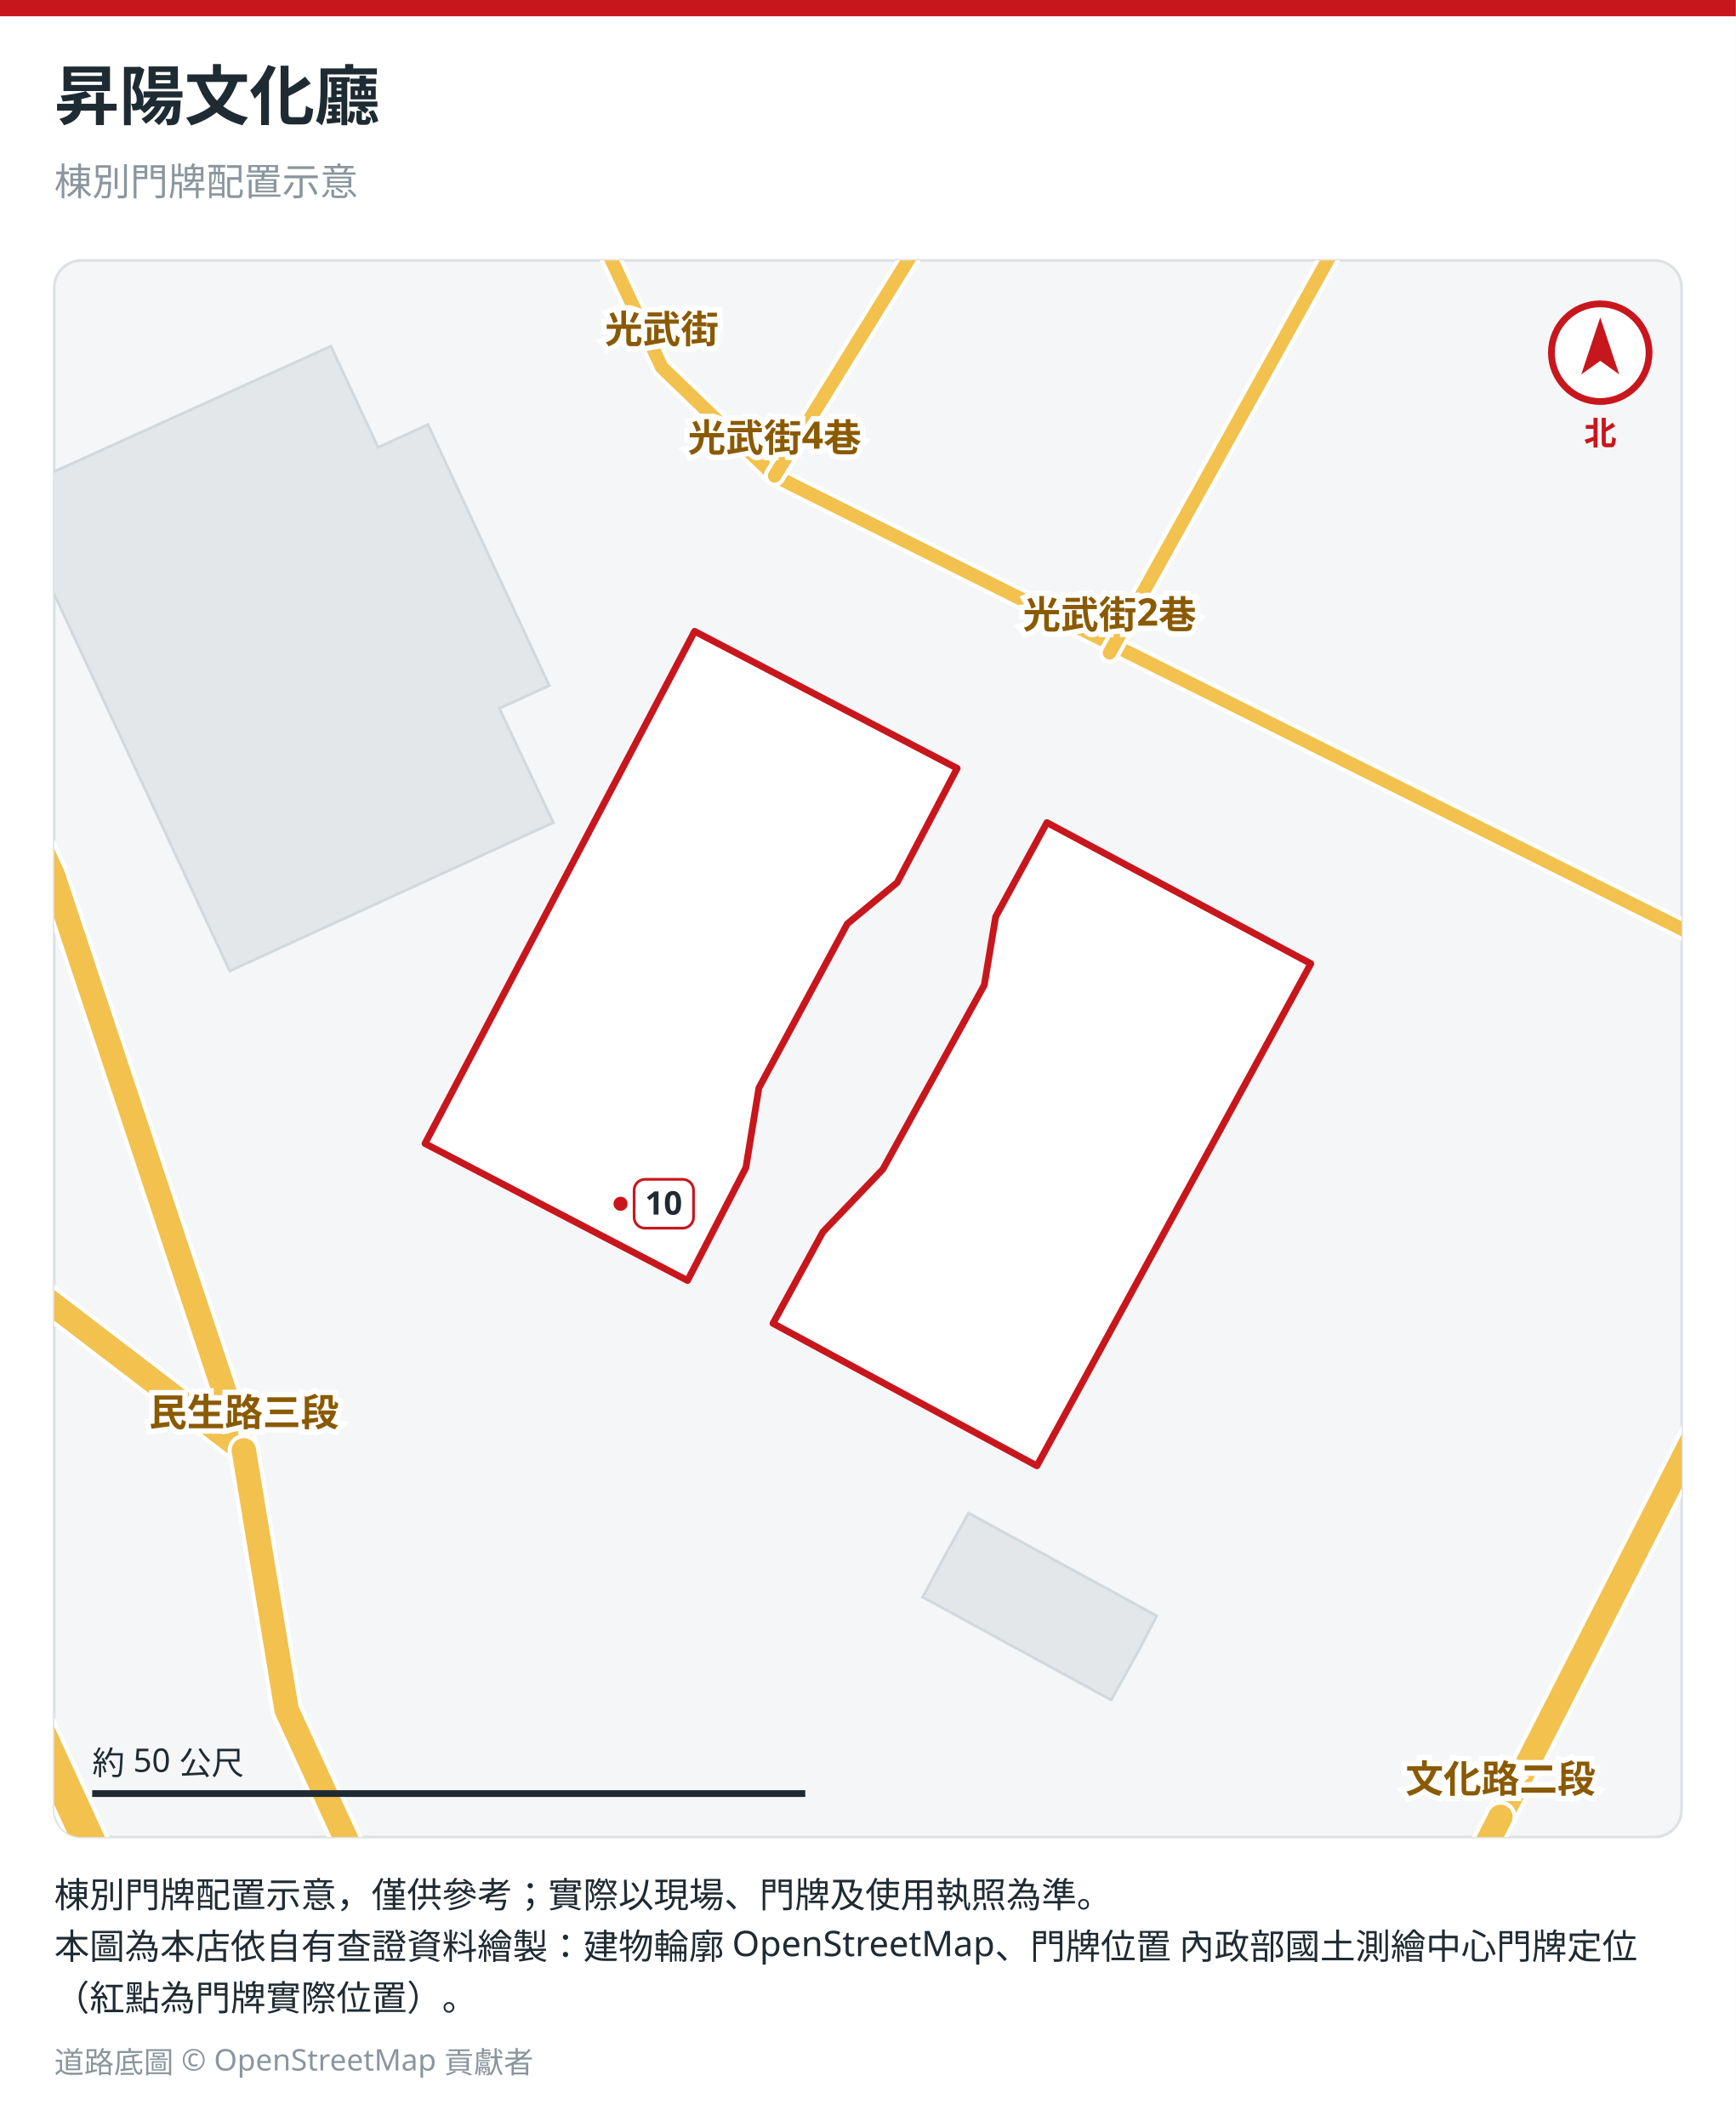
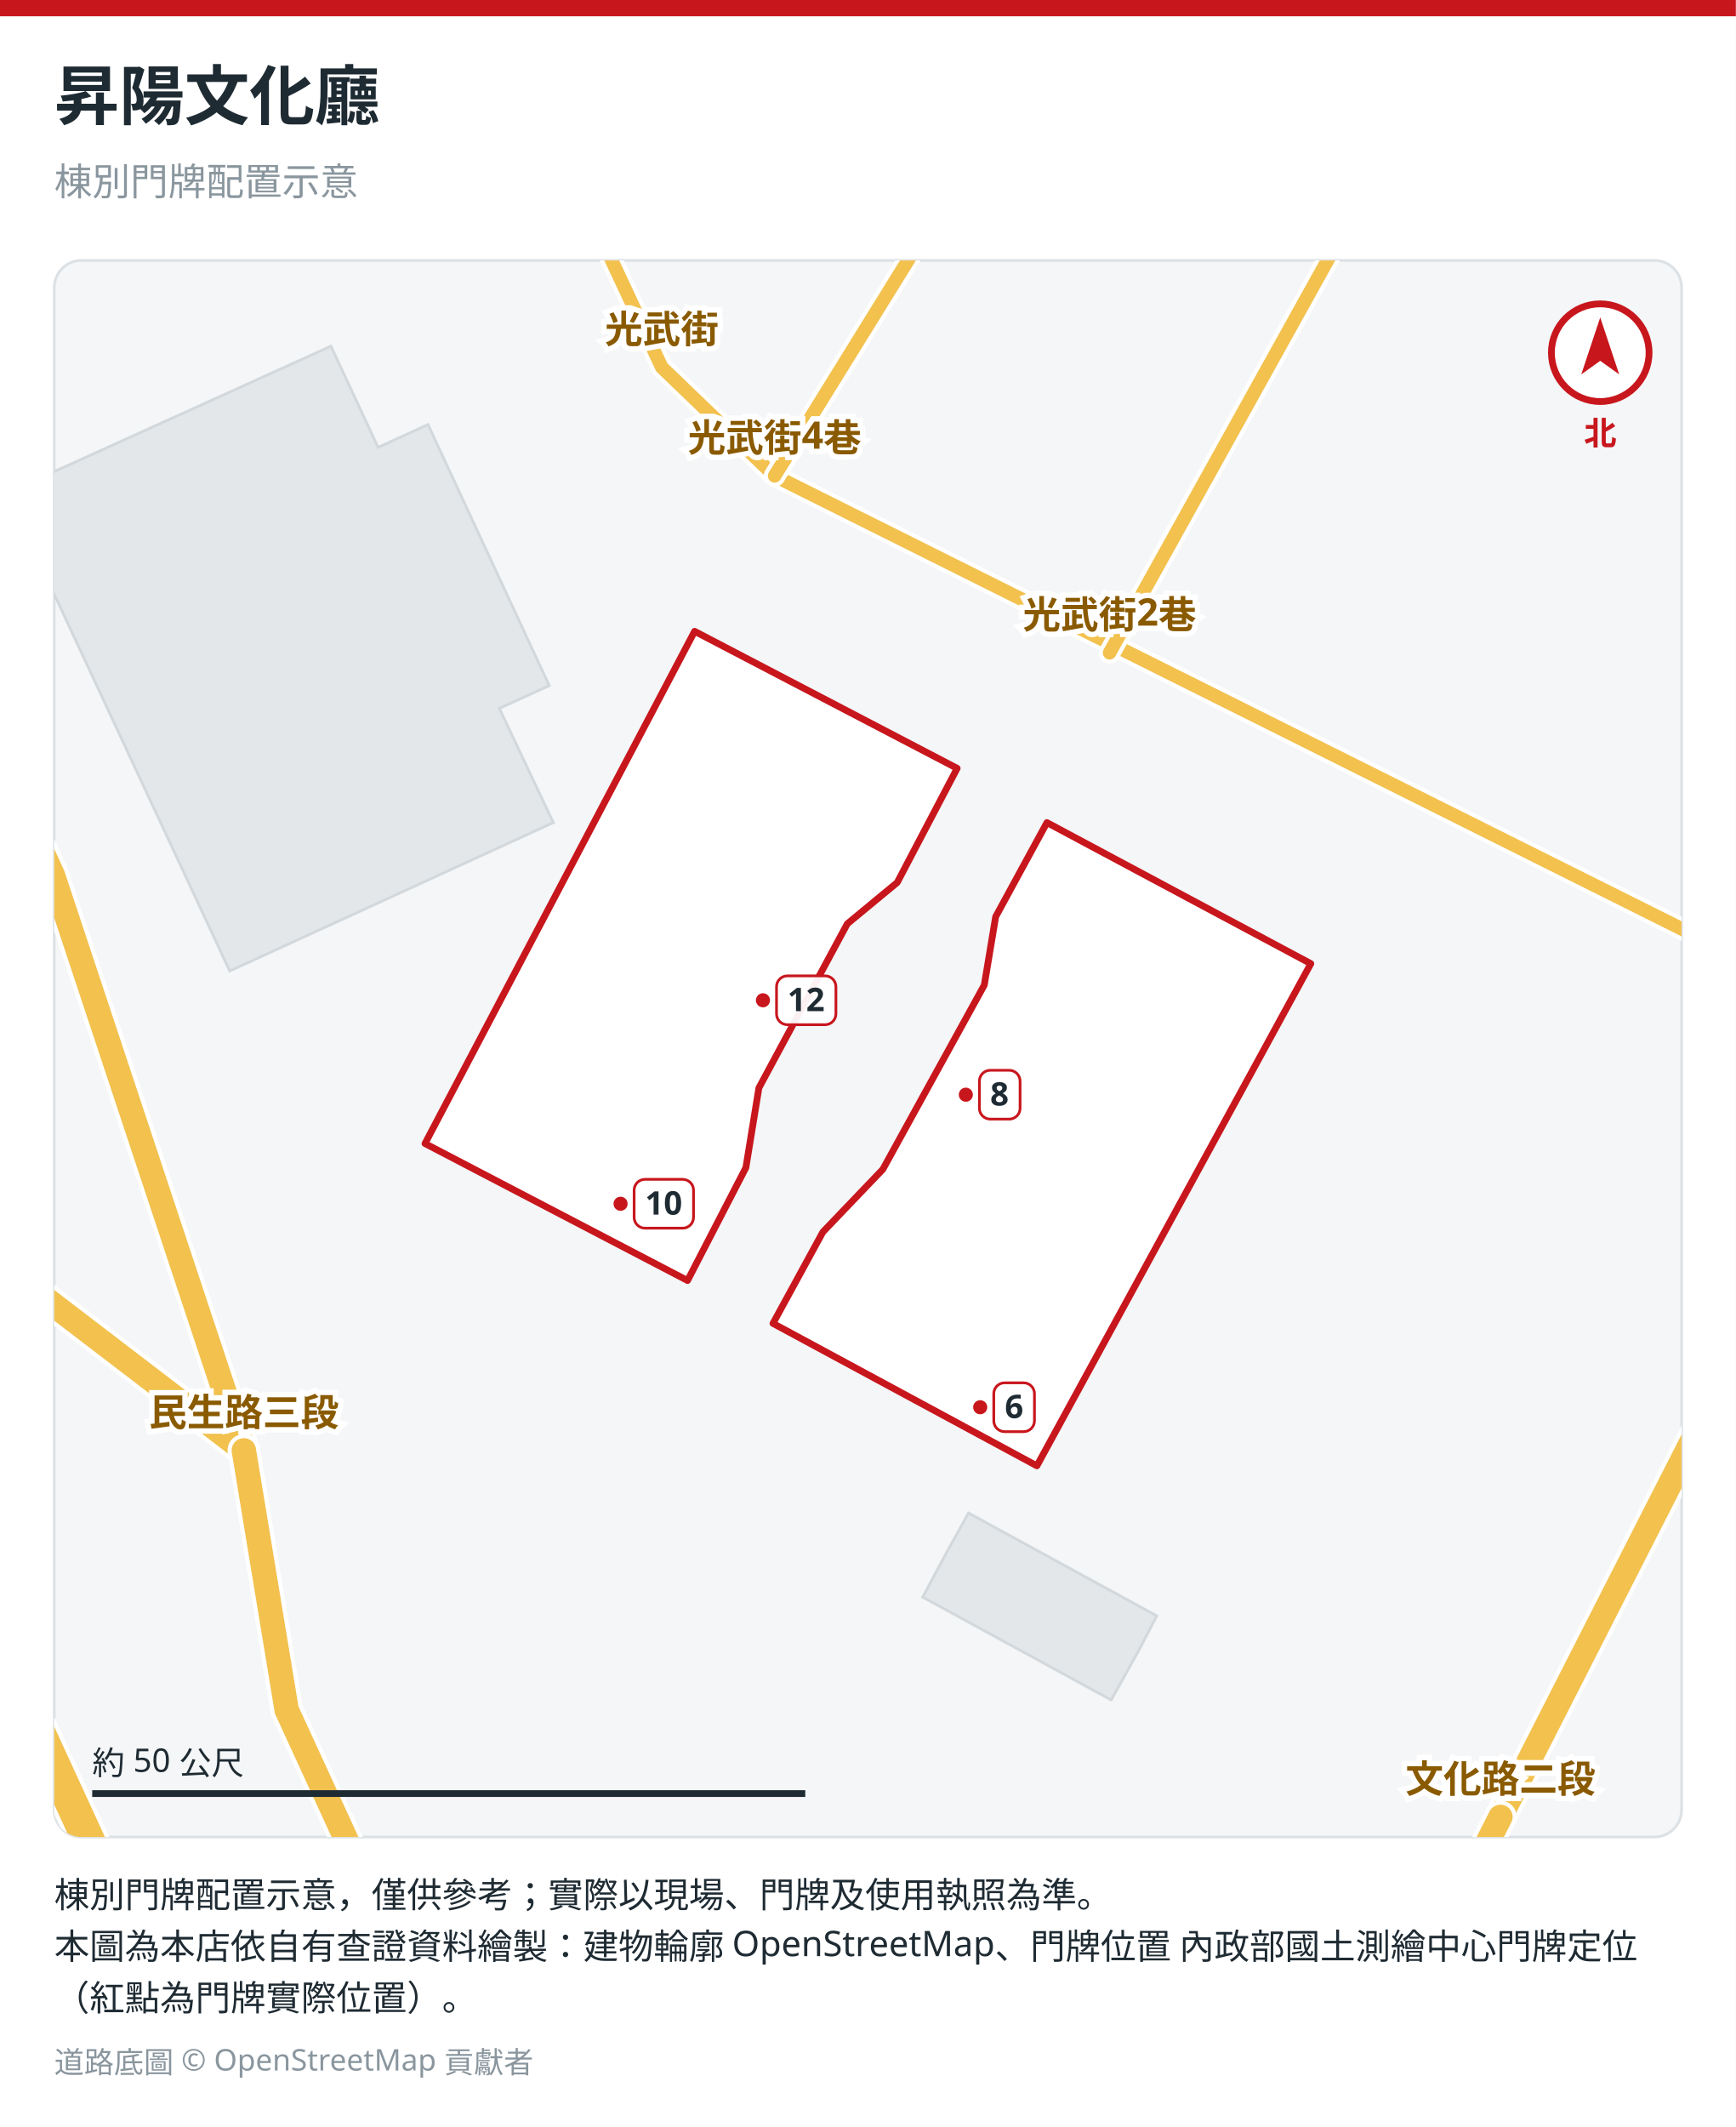
<svg xmlns="http://www.w3.org/2000/svg" viewBox="0 0 640 784" preserveAspectRatio="xMidYMin meet" style="width:100%;height:auto;max-width:1280px" font-family="Noto Sans TC, Microsoft JhengHei, PingFang TC, sans-serif">
  <rect width="100%" height="100%" fill="#FFFFFF" />
  <rect width="100%" height="6" fill="#C8161D" />
  <text x="20" y="44" font-size="24" font-weight="700" fill="#1F2B33">昇陽文化廳</text>
  <text x="20" y="72" font-size="14" fill="#8A969E">棟別門牌配置示意</text>
  <defs>
    <clipPath id="c">
      <rect x="20.0" y="96.0" width="600.0" height="581.1" rx="10" />
    </clipPath>
  </defs>
  <rect x="20.0" y="96.0" width="600.0" height="581.1" rx="10" fill="#F4F6F7" stroke="#DCE1E5" />
  <g clip-path="url(#c)">
    <path d="M2.6,181.7 L122.0,127.6 L139.4,164.9 L157.8,156.5 L202.5,252.7 L184.1,261.1 L204.0,303.2 L84.7,357.9 Z" fill="#E3E7EA" stroke="#D2D8DC" stroke-width="1" />
    <path d="M677.8,859.0 L797.7,872.7 L795.1,889.5 L792.5,908.4 L840.9,918.4 L827.2,963.1 L822.5,1008.9 L816.7,1066.2 L797.2,1081.5 L769.9,1075.7 L765.7,1103.0 L764.1,1114.6 L637.4,1093.0 L665.2,932.1 L674.7,876.9 Z" fill="#E3E7EA" stroke="#D2D8DC" stroke-width="1" />
    <path d="M1297.8,1185.6 L797.2,1081.5 L769.9,1075.7 L765.7,1103.0 L764.1,1114.6 L637.4,1093.0 L665.2,932.1 L674.7,876.9 L677.8,859.0 L797.7,872.7 L795.1,889.5 L792.5,908.4 L840.9,918.4 L1321.5,1016.2 Z" fill="#E3E7EA" stroke="#D2D8DC" stroke-width="1" />
    <path d="M357.1,557.7 L349.2,571.9 L340.2,588.7 L409.7,626.6 L420.2,607.7 L426.5,595.6 Z" fill="#E3E7EA" stroke="#D2D8DC" stroke-width="1" />
    <path d="M168.8,974.7 L-485.9,-450.4" fill="none" stroke="#FFFFFF" stroke-width="15" stroke-linecap="round" stroke-linejoin="round" />
    <path d="M168.8,974.7 L-485.9,-450.4" fill="none" stroke="#F2C14E" stroke-width="12" stroke-linecap="round" stroke-linejoin="round" />
    <path d="M702.6,383.6 L285.6,175.4 L244.0,135.4 L-1352.5,-3273.7 L-1492.4,-3602.9" fill="none" stroke="#FFFFFF" stroke-width="8" stroke-linecap="round" stroke-linejoin="round" />
    <path d="M702.6,383.6 L285.6,175.4 L244.0,135.4 L-1352.5,-3273.7 L-1492.4,-3602.9" fill="none" stroke="#F2C14E" stroke-width="5" stroke-linecap="round" stroke-linejoin="round" />
    <path d="M884.5,-615.0 L409.1,240.6" fill="none" stroke="#FFFFFF" stroke-width="8" stroke-linecap="round" stroke-linejoin="round" />
    <path d="M884.5,-615.0 L409.1,240.6" fill="none" stroke="#F2C14E" stroke-width="5" stroke-linecap="round" stroke-linejoin="round" />
    <path d="M-228.2,-212.2 L-3.7,-205.3 L75.7,-225.8 L116.8,-202.2 L636.3,-168.0" fill="none" stroke="#FFFFFF" stroke-width="8" stroke-linecap="round" stroke-linejoin="round" />
    <path d="M-228.2,-212.2 L-3.7,-205.3 L75.7,-225.8 L116.8,-202.2 L636.3,-168.0" fill="none" stroke="#F2C14E" stroke-width="5" stroke-linecap="round" stroke-linejoin="round" />
    <path d="M89.9,534.6 L19.5,322.6 L-302.3,-379.4" fill="none" stroke="#FFFFFF" stroke-width="12" stroke-linecap="round" stroke-linejoin="round" />
    <path d="M89.9,534.6 L19.5,322.6 L-302.3,-379.4" fill="none" stroke="#F2C14E" stroke-width="9" stroke-linecap="round" stroke-linejoin="round" />
    <path d="M510.6,939.5 L957.1,81.8" fill="none" stroke="#FFFFFF" stroke-width="12" stroke-linecap="round" stroke-linejoin="round" />
    <path d="M510.6,939.5 L957.1,81.8" fill="none" stroke="#F2C14E" stroke-width="9" stroke-linecap="round" stroke-linejoin="round" />
    <path d="M351.8,-629.2 L418.6,-510.3 L401.8,-12.3 L285.6,175.4" fill="none" stroke="#FFFFFF" stroke-width="8" stroke-linecap="round" stroke-linejoin="round" />
    <path d="M351.8,-629.2 L418.6,-510.3 L401.8,-12.3 L285.6,175.4" fill="none" stroke="#F2C14E" stroke-width="5" stroke-linecap="round" stroke-linejoin="round" />
    <path d="M590.0,785.9 L988.1,835.9 L1472.4,864.3" fill="none" stroke="#FFFFFF" stroke-width="8" stroke-linecap="round" stroke-linejoin="round" />
    <path d="M590.0,785.9 L988.1,835.9 L1472.4,864.3" fill="none" stroke="#F2C14E" stroke-width="5" stroke-linecap="round" stroke-linejoin="round" />
    <path d="M-527.9,-162.2 L-193.5,564.5 L-34.7,867.4" fill="none" stroke="#FFFFFF" stroke-width="12" stroke-linecap="round" stroke-linejoin="round" />
    <path d="M-527.9,-162.2 L-193.5,564.5 L-34.7,867.4" fill="none" stroke="#F2C14E" stroke-width="9" stroke-linecap="round" stroke-linejoin="round" />
    <path d="M2064.5,3978.9 L1566.5,3250.1 L739.9,1980.7 L419.6,1454.8 L168.8,974.7" fill="none" stroke="#FFFFFF" stroke-width="15" stroke-linecap="round" stroke-linejoin="round" />
    <path d="M2064.5,3978.9 L1566.5,3250.1 L739.9,1980.7 L419.6,1454.8 L168.8,974.7" fill="none" stroke="#F2C14E" stroke-width="12" stroke-linecap="round" stroke-linejoin="round" />
    <path d="M1636.5,-1446.9 L873.5,41.3" fill="none" stroke="#FFFFFF" stroke-width="12" stroke-linecap="round" stroke-linejoin="round" />
    <path d="M1636.5,-1446.9 L873.5,41.3" fill="none" stroke="#F2C14E" stroke-width="9" stroke-linecap="round" stroke-linejoin="round" />
    <path d="M89.9,534.6 L5.3,469.9 L-250.3,-72.3" fill="none" stroke="#FFFFFF" stroke-width="12" stroke-linecap="round" stroke-linejoin="round" />
    <path d="M89.9,534.6 L5.3,469.9 L-250.3,-72.3" fill="none" stroke="#F2C14E" stroke-width="9" stroke-linecap="round" stroke-linejoin="round" />
    <path d="M-250.3,-72.3 L-339.7,-306.8 L-687.3,-1019.9" fill="none" stroke="#FFFFFF" stroke-width="12" stroke-linecap="round" stroke-linejoin="round" />
    <path d="M-250.3,-72.3 L-339.7,-306.8 L-687.3,-1019.9" fill="none" stroke="#F2C14E" stroke-width="9" stroke-linecap="round" stroke-linejoin="round" />
    <path d="M328.2,1114.6 L105.7,630.3 L89.9,534.6" fill="none" stroke="#FFFFFF" stroke-width="12" stroke-linecap="round" stroke-linejoin="round" />
    <path d="M328.2,1114.6 L105.7,630.3 L89.9,534.6" fill="none" stroke="#F2C14E" stroke-width="9" stroke-linecap="round" stroke-linejoin="round" />
    <path d="M873.5,41.3 L553.2,669.7" fill="none" stroke="#FFFFFF" stroke-width="12" stroke-linecap="round" stroke-linejoin="round" />
    <path d="M873.5,41.3 L553.2,669.7" fill="none" stroke="#F2C14E" stroke-width="9" stroke-linecap="round" stroke-linejoin="round" />
    <path d="M957.1,81.8 L873.5,41.3" fill="none" stroke="#FFFFFF" stroke-width="8" stroke-linecap="round" stroke-linejoin="round" />
    <path d="M957.1,81.8 L873.5,41.3" fill="none" stroke="#F2C14E" stroke-width="5" stroke-linecap="round" stroke-linejoin="round" />
    <path d="M553.2,669.7 L328.2,1114.6" fill="none" stroke="#FFFFFF" stroke-width="12" stroke-linecap="round" stroke-linejoin="round" />
    <path d="M553.2,669.7 L328.2,1114.6" fill="none" stroke="#F2C14E" stroke-width="9" stroke-linecap="round" stroke-linejoin="round" />
    <path d="M379.2,1199.2 L510.6,939.5" fill="none" stroke="#FFFFFF" stroke-width="12" stroke-linecap="round" stroke-linejoin="round" />
    <path d="M379.2,1199.2 L510.6,939.5" fill="none" stroke="#F2C14E" stroke-width="9" stroke-linecap="round" stroke-linejoin="round" />
    <path d="M-34.7,867.4 L86.3,1006.8 L235.6,1309.7" fill="none" stroke="#FFFFFF" stroke-width="12" stroke-linecap="round" stroke-linejoin="round" />
    <path d="M-34.7,867.4 L86.3,1006.8 L235.6,1309.7" fill="none" stroke="#F2C14E" stroke-width="9" stroke-linecap="round" stroke-linejoin="round" />
    <path d="M285.0,487.8 L382.3,540.3 L483.3,355.2 L386.0,303.2 L367.1,337.9 L362.9,363.1 L325.5,431.0 L303.4,454.1 Z" fill="#FFFFFF" stroke="#C8161D" stroke-width="2.5" stroke-linejoin="round" />
    <path d="M156.7,421.5 L253.5,472.0 L275.0,430.4 L279.8,401.0 L312.4,340.5 L330.8,325.3 L352.9,283.2 L256.1,232.7 Z" fill="#FFFFFF" stroke="#C8161D" stroke-width="2.5" stroke-linejoin="round" />
  </g>
  <text x="244.0" y="126.4" font-size="14" font-weight="700" fill="#8A5A00" text-anchor="middle" stroke="#FFFFFF" stroke-width="4" paint-order="stroke">光武街</text>
  <text x="409.1" y="231.6" font-size="14" font-weight="700" fill="#8A5A00" text-anchor="middle" stroke="#FFFFFF" stroke-width="4" paint-order="stroke">光武街2巷</text>
  <text x="89.9" y="525.6" font-size="14" font-weight="700" fill="#8A5A00" text-anchor="middle" stroke="#FFFFFF" stroke-width="4" paint-order="stroke">民生路三段</text>
  <text x="285.6" y="166.4" font-size="14" font-weight="700" fill="#8A5A00" text-anchor="middle" stroke="#FFFFFF" stroke-width="4" paint-order="stroke">光武街4巷</text>
  <text x="553.2" y="660.7" font-size="14" font-weight="700" fill="#8A5A00" text-anchor="middle" stroke="#FFFFFF" stroke-width="4" paint-order="stroke">文化路二段</text>
  <circle cx="228.8" cy="443.7" r="3.2" fill="#C8161D" stroke="#FFFFFF" stroke-width="1.2" />
+   <circle cx="281.3" cy="368.7" r="3.2" fill="#C8161D" stroke="#FFFFFF" stroke-width="1.2" />
+   <circle cx="356.1" cy="403.5" r="3.2" fill="#C8161D" stroke="#FFFFFF" stroke-width="1.2" />
+   <circle cx="361.4" cy="518.7" r="3.2" fill="#C8161D" stroke="#FFFFFF" stroke-width="1.2" />
  <rect x="233.8" y="434.7" width="21.9" height="18.0" rx="4" fill="#FFFFFF" fill-opacity="0.94" stroke="#C8161D" stroke-width="1" />
  <text x="244.7" y="447.7" font-size="12" font-weight="700" fill="#1F2B33" text-anchor="middle">10</text>
+   <rect x="286.3" y="359.7" width="21.9" height="18.0" rx="4" fill="#FFFFFF" fill-opacity="0.94" stroke="#C8161D" stroke-width="1" />
+   <text x="297.2" y="372.7" font-size="12" font-weight="700" fill="#1F2B33" text-anchor="middle">12</text>
+   <rect x="361.1" y="394.5" width="15.0" height="18.0" rx="4" fill="#FFFFFF" fill-opacity="0.94" stroke="#C8161D" stroke-width="1" />
+   <text x="368.5" y="407.5" font-size="12" font-weight="700" fill="#1F2B33" text-anchor="middle">8</text>
+   <rect x="366.4" y="509.7" width="15.0" height="18.0" rx="4" fill="#FFFFFF" fill-opacity="0.94" stroke="#C8161D" stroke-width="1" />
+   <text x="373.9" y="522.7" font-size="12" font-weight="700" fill="#1F2B33" text-anchor="middle">6</text>
  <circle cx="590.0" cy="130.0" r="18" fill="#FFFFFF" stroke="#C8161D" stroke-width="2.5" />
  <path d="M590.0,117.0 L597.0,138.0 L590.0,133.0 L583.0,138.0 Z" fill="#C8161D" />
  <text x="590.0" y="164.0" font-size="12" font-weight="700" fill="#C8161D" text-anchor="middle">北</text>
  <line x1="34.0" y1="661.1" x2="296.9" y2="661.1" stroke="#1F2B33" stroke-width="2.5" />
  <text x="34.0" y="654.1" font-size="12" fill="#1F2B33">約 50 公尺</text>
  <text x="20" y="703.1" font-size="13" fill="#1F2B33">棟別門牌配置示意，僅供參考；實際以現場、門牌及使用執照為準。</text>
  <text x="20" y="722.1" font-size="13" fill="#1F2B33">本圖為本店依自有查證資料繪製：建物輪廓 OpenStreetMap、門牌位置 內政部國土測繪中心門牌定位</text>
  <text x="20" y="741.1" font-size="13" fill="#1F2B33">（紅點為門牌實際位置）。</text>
  <text x="20" y="764.1" font-size="11" fill="#8A969E">道路底圖 © OpenStreetMap 貢獻者</text>
</svg>
